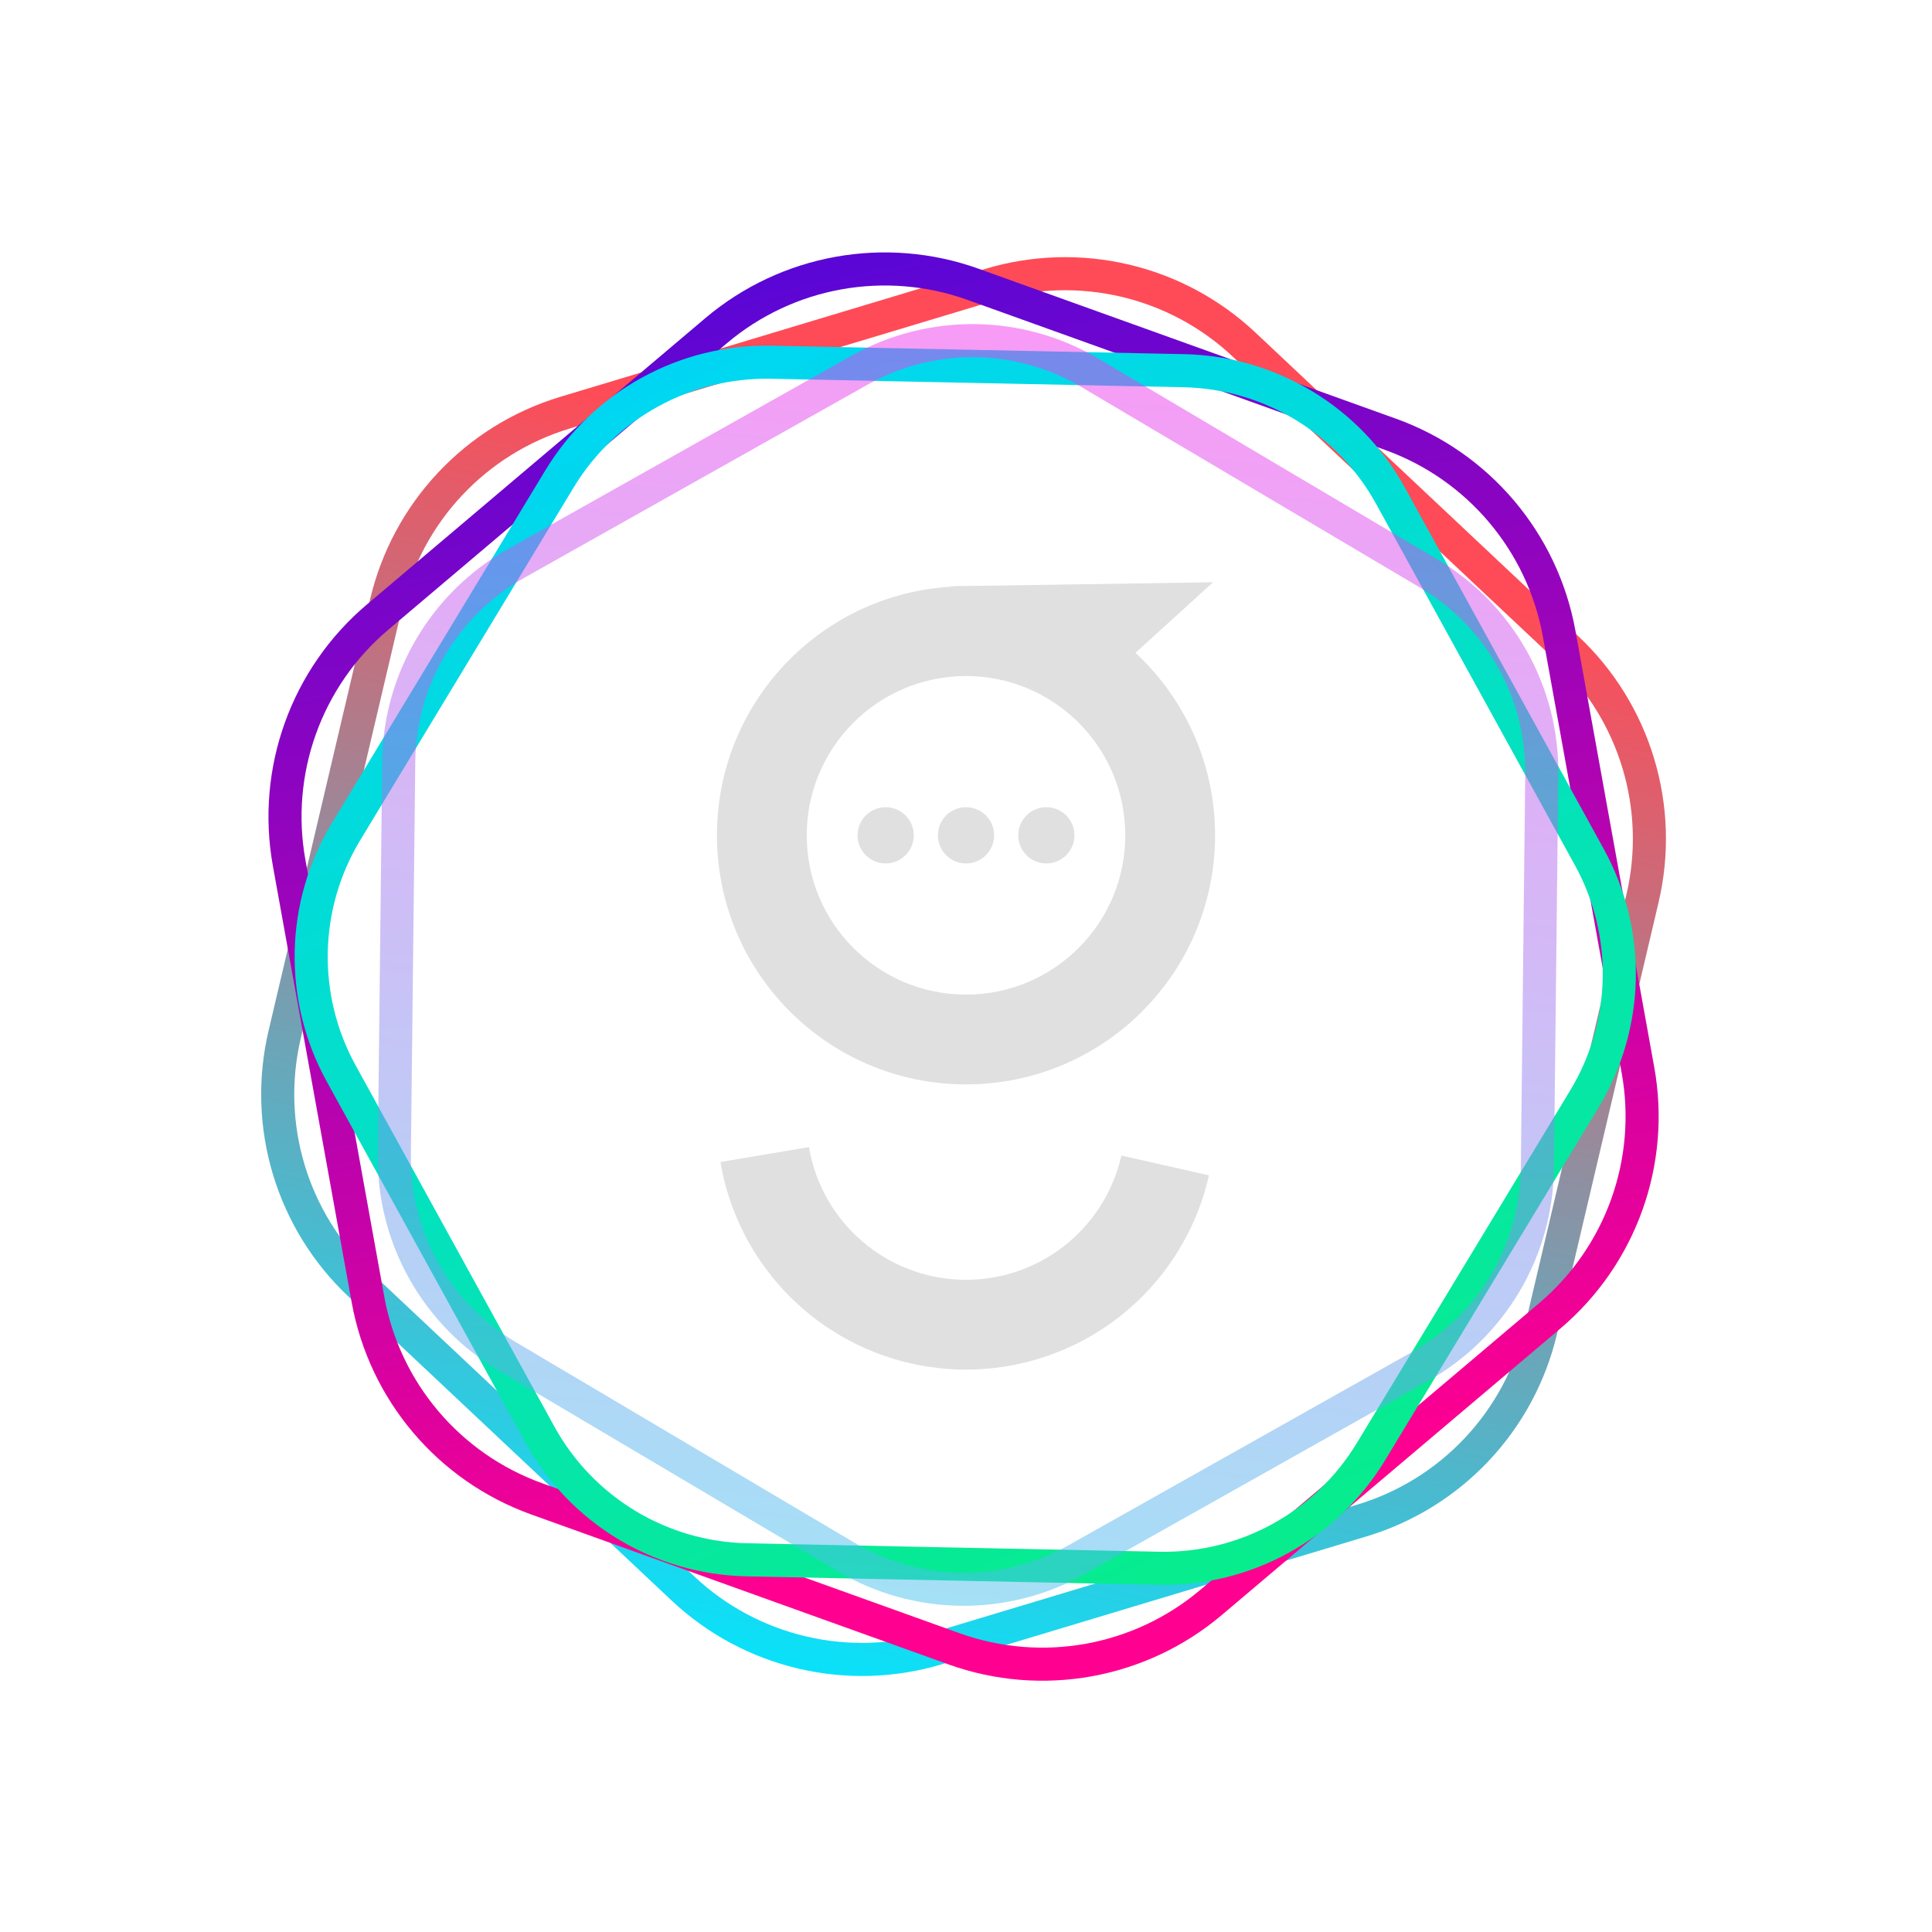
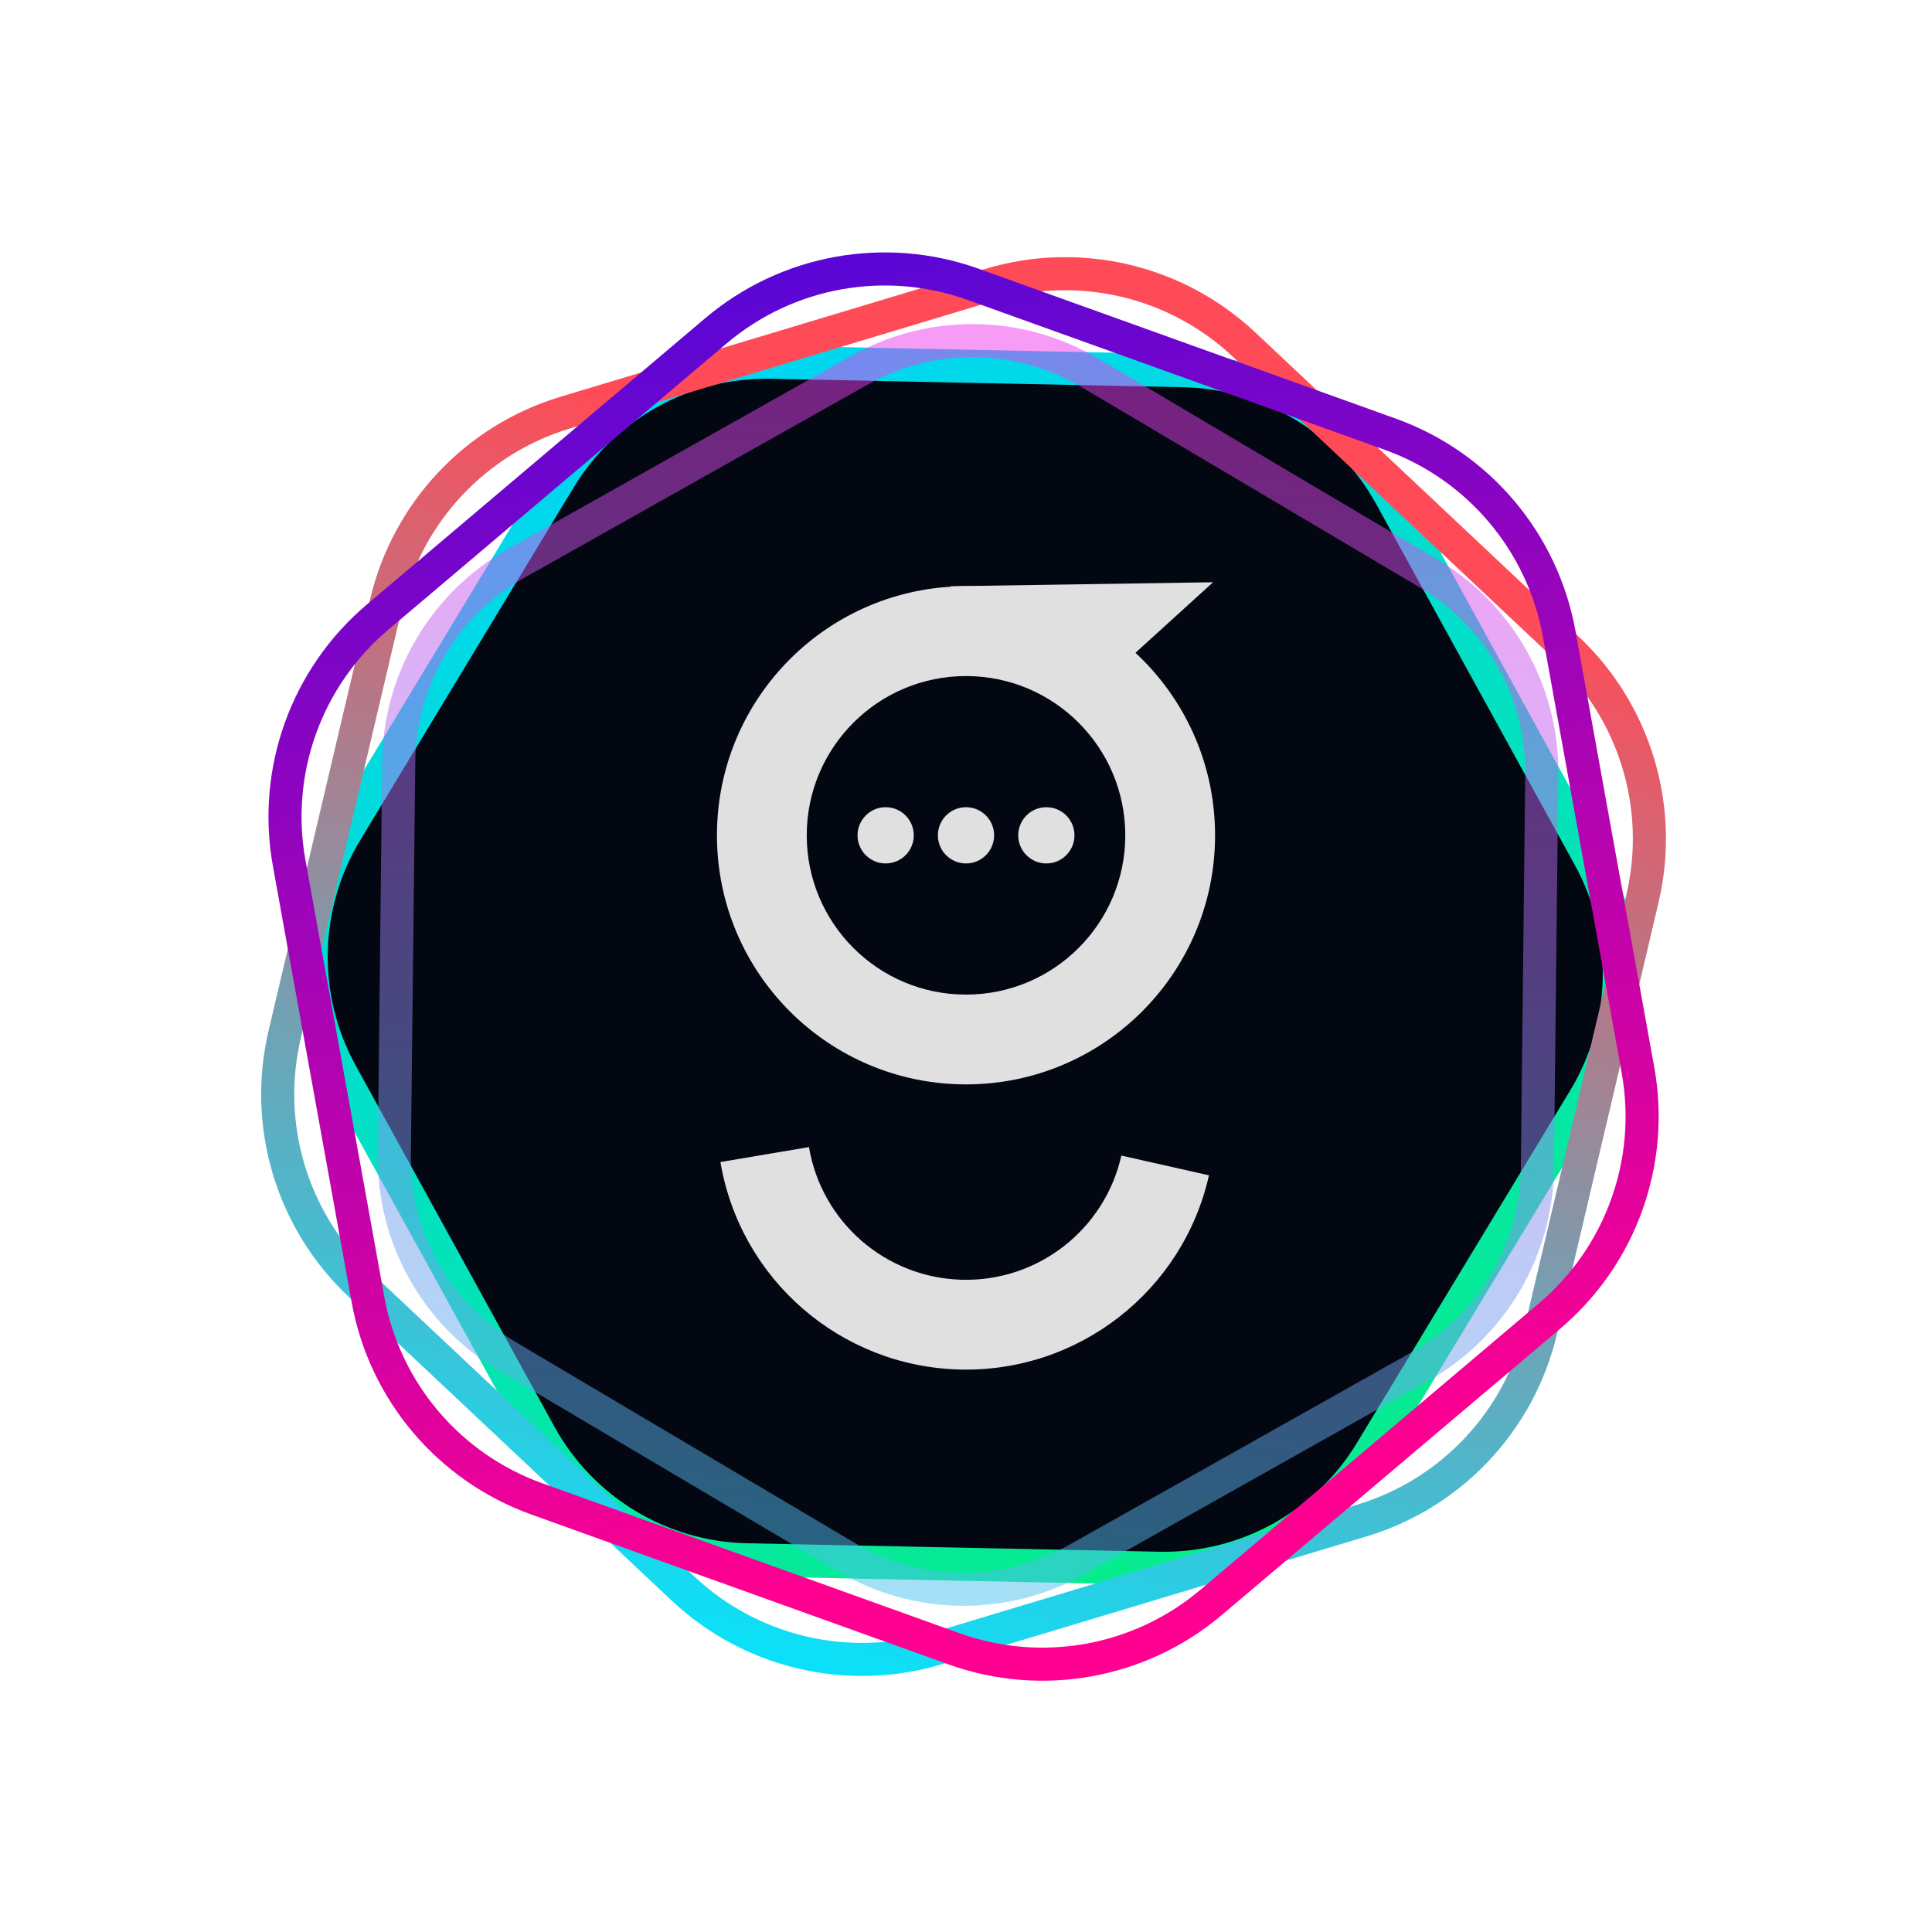
<svg xmlns="http://www.w3.org/2000/svg" width="292" height="292" viewBox="0 0 292 292" fill="none">
-   <path d="M149.594 43.043C163.107 38.974 177.764 42.424 188.043 52.092L236.851 97.996C247.131 107.665 251.472 122.083 248.238 135.819L232.888 201.04C229.655 214.776 219.339 225.745 205.826 229.813L141.668 249.13C128.156 253.198 113.499 249.748 103.219 240.08L54.412 194.176C44.132 184.508 39.791 170.09 43.024 156.353L58.374 91.132C61.608 77.396 71.924 66.427 85.436 62.359L149.594 43.043Z" stroke="url(#paint0_linear_1_301)" stroke-width="5" />
-   <path d="M108.211 49.996C118.984 40.881 133.801 38.205 147.082 42.977L210.138 65.633C223.418 70.405 233.144 81.9 235.652 95.787L247.559 161.724C250.066 175.611 244.975 189.781 234.202 198.897L183.053 242.176C172.28 251.292 157.462 253.967 144.182 249.196L81.126 226.539C67.845 221.767 58.119 210.272 55.611 196.385L43.705 130.449C41.197 116.561 46.289 102.391 57.062 93.275L108.211 49.996Z" stroke="url(#paint1_linear_1_301)" stroke-width="5" />
-   <path d="M84.569 72.369C91.331 61.195 103.54 54.476 116.599 54.745L178.895 56.026C191.954 56.294 203.877 63.509 210.173 74.952L240.212 129.543C246.509 140.986 246.223 154.919 239.461 166.093L207.203 219.403C200.442 230.578 188.232 237.296 175.174 237.028L112.877 235.747C99.819 235.478 87.896 228.264 81.599 216.821L51.56 162.23C45.264 150.787 45.55 136.854 52.312 125.679L84.569 72.369Z" stroke="url(#paint2_linear_1_301)" stroke-width="5" />
-   <path d="M129.9 55.957C140.742 49.857 154.016 50.005 164.72 56.344L215.948 86.686C226.652 93.026 233.16 104.595 233.022 117.035L232.359 176.571C232.22 189.01 225.456 200.431 214.613 206.531L162.722 235.725C151.88 241.825 138.607 241.678 127.903 235.338L76.675 204.996C65.971 198.656 59.462 187.087 59.601 174.647L60.264 115.111C60.402 102.672 67.166 91.251 78.009 85.151L129.9 55.957Z" stroke="url(#paint3_linear_1_301)" stroke-width="5" />
-   <circle cx="133.858" cy="126.25" r="4.25" fill="#E0E0E0" />
-   <circle cx="146.001" cy="126.25" r="4.25" fill="#E0E0E0" />
-   <circle cx="158.144" cy="126.25" r="4.25" fill="#E0E0E0" />
-   <path d="M182.722 177.637C180.804 186.144 175.992 193.721 169.108 199.074C162.224 204.426 153.695 207.223 144.978 206.986C136.261 206.749 127.896 203.493 121.314 197.774C114.731 192.055 110.337 184.228 108.884 175.629L122.266 173.368C123.195 178.867 126.004 183.872 130.214 187.529C134.423 191.186 139.772 193.269 145.347 193.42C150.921 193.572 156.375 191.783 160.777 188.36C165.18 184.937 168.257 180.092 169.483 174.652L182.722 177.637Z" fill="#E0E0E0" />
-   <path d="M183.644 126.25C183.644 147.04 166.791 163.893 146.001 163.893C125.212 163.893 108.358 147.04 108.358 126.25C108.358 105.46 125.212 88.607 146.001 88.607C166.791 88.607 183.644 105.46 183.644 126.25ZM121.929 126.25C121.929 139.545 132.707 150.322 146.001 150.322C159.296 150.322 170.073 139.545 170.073 126.25C170.073 112.955 159.296 102.178 146.001 102.178C132.707 102.178 121.929 112.955 121.929 126.25Z" fill="#E0E0E0" />
-   <path d="M183.34 88L143.573 88.607L169.983 100.143L183.34 88Z" fill="#E0E0E0" />
-   <defs>
-     <linearGradient id="paint0_linear_1_301" x1="172.093" y1="33.658" x2="119.17" y2="258.514" gradientUnits="userSpaceOnUse">
-       <stop offset="0.186" stop-color="#FF4B57" />
-       <stop offset="1" stop-color="#00E7FF" />
+   <path d="M84.57 72.37a36.558 36.558 0 0132.029-17.625l62.296 1.28a36.557 36.557 0 0131.278 18.927l30.039 54.591a36.555 36.555 0 01-.751 36.55l-32.258 53.31a36.558 36.558 0 01-32.029 17.625l-62.297-1.281a36.56 36.56 0 01-31.278-18.926L51.56 162.23a36.56 36.56 0 01.752-36.551l32.257-53.31z" stroke="url(#prefix__paint2_linear_1_301)" stroke-width="5" fill="#030712" />
+   <path d="M149.594 43.043a39.499 39.499 0 0138.449 9.05l48.808 45.903a39.497 39.497 0 0111.387 37.823l-15.35 65.221a39.5 39.5 0 01-27.062 28.773l-64.158 19.317a39.502 39.502 0 01-38.449-9.05l-48.807-45.904a39.5 39.5 0 01-11.388-37.823l15.35-65.22a39.5 39.5 0 0127.062-28.774l64.158-19.316z" stroke="url(#prefix__paint0_linear_1_301)" stroke-width="5" />
+   <path d="M108.211 49.996a39.5 39.5 0 0138.871-7.02l63.056 22.657a39.501 39.501 0 0125.514 30.154l11.907 65.937a39.502 39.502 0 01-13.357 37.173l-51.149 43.279a39.5 39.5 0 01-38.871 7.02l-63.056-22.657a39.5 39.5 0 01-25.515-30.154l-11.906-65.936a39.5 39.5 0 0113.357-37.174l51.149-43.279z" stroke="url(#prefix__paint1_linear_1_301)" stroke-width="5" />
+   <path d="M129.9 55.957a34.823 34.823 0 0134.82.387l51.228 30.342a34.823 34.823 0 0117.074 30.349l-.663 59.536a34.822 34.822 0 01-17.746 29.96l-51.891 29.194a34.82 34.82 0 01-34.819-.387l-51.228-30.342A34.823 34.823 0 0159.6 174.647l.663-59.536a34.822 34.822 0 0117.745-29.96L129.9 55.957z" stroke="url(#prefix__paint3_linear_1_301)" stroke-width="5" />
+   <g fill="#E0E0E0">
+     <circle cx="133.858" cy="126.25" r="4.25" />
+     <circle cx="146.001" cy="126.25" r="4.25" />
+     <circle cx="158.144" cy="126.25" r="4.25" />
+     <path d="M182.722 177.637a37.643 37.643 0 01-73.838-2.008l13.382-2.261a24.067 24.067 0 0023.081 20.052 24.068 24.068 0 0024.136-18.768l13.239 2.985zM183.644 126.25c0 20.79-16.853 37.643-37.643 37.643-20.789 0-37.643-16.853-37.643-37.643s16.854-37.643 37.643-37.643c20.79 0 37.643 16.853 37.643 37.643zm-61.715 0c0 13.295 10.778 24.072 24.072 24.072 13.295 0 24.072-10.777 24.072-24.072s-10.777-24.072-24.072-24.072c-13.294 0-24.072 10.777-24.072 24.072z" />
+     <path d="M183.34 88l-39.767.607 26.41 11.536L183.34 88z" />
+   </g>
+   <defs id="prefix__defs15">
+     <linearGradient id="prefix__paint0_linear_1_301" x1="172.093" y1="33.658" x2="119.17" y2="258.514" gradientUnits="userSpaceOnUse">
+       <stop offset=".186" stop-color="#FF4B57" id="prefix__stop8" />
+       <stop offset="1" stop-color="#00E7FF" id="prefix__stop9" />
    </linearGradient>
-     <linearGradient id="paint1_linear_1_301" x1="110.89" y1="-18.198" x2="195.667" y2="376.729" gradientUnits="userSpaceOnUse">
-       <stop stop-color="#2808EB" />
-       <stop offset="0.631" stop-color="#FF0090" />
+     <linearGradient id="prefix__paint1_linear_1_301" x1="110.89" y1="-18.198" x2="195.667" y2="376.729" gradientUnits="userSpaceOnUse">
+       <stop stop-color="#2808EB" id="prefix__stop10" />
+       <stop offset=".631" stop-color="#FF0090" id="prefix__stop11" />
    </linearGradient>
-     <linearGradient id="paint2_linear_1_301" x1="107.955" y1="51.015" x2="221.427" y2="319.657" gradientUnits="userSpaceOnUse">
-       <stop stop-color="#00D6F4" />
-       <stop offset="1" stop-color="#0AF65F" />
+     <linearGradient id="prefix__paint2_linear_1_301" x1="107.955" y1="51.015" x2="221.427" y2="319.657" gradientUnits="userSpaceOnUse">
+       <stop stop-color="#00D6F4" id="prefix__stop12" />
+       <stop offset="1" stop-color="#0AF65F" id="prefix__stop13" />
    </linearGradient>
-     <linearGradient id="paint3_linear_1_301" x1="159.337" y1="49.084" x2="127.497" y2="325.916" gradientUnits="userSpaceOnUse">
-       <stop stop-color="#F237EF" stop-opacity="0.5" />
-       <stop offset="1" stop-color="#00FFED" stop-opacity="0.5" />
+     <linearGradient id="prefix__paint3_linear_1_301" x1="159.337" y1="49.084" x2="127.497" y2="325.916" gradientUnits="userSpaceOnUse">
+       <stop stop-color="#F237EF" stop-opacity=".5" id="prefix__stop14" />
+       <stop offset="1" stop-color="#00FFED" stop-opacity=".5" id="prefix__stop15" />
    </linearGradient>
  </defs>
</svg>
